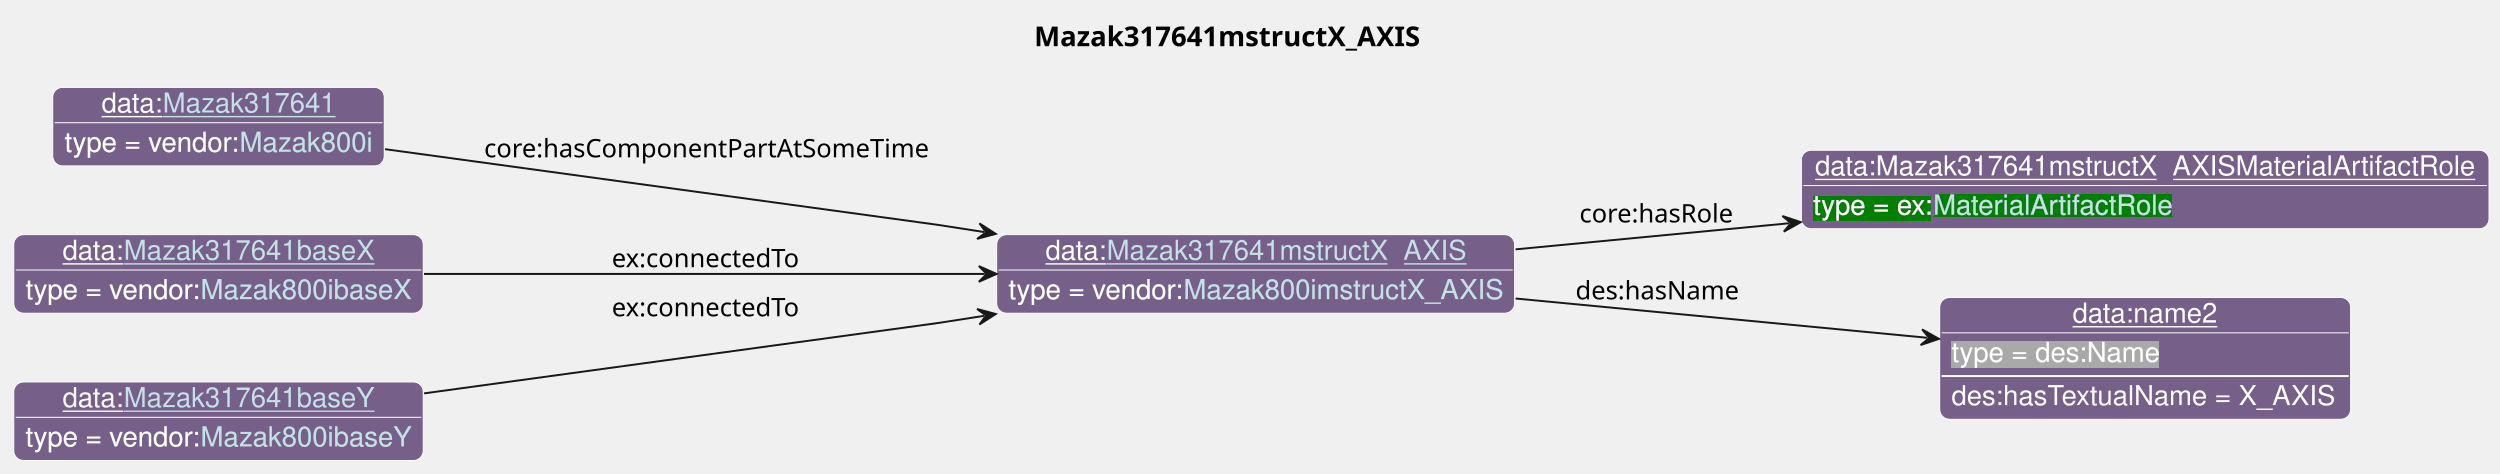
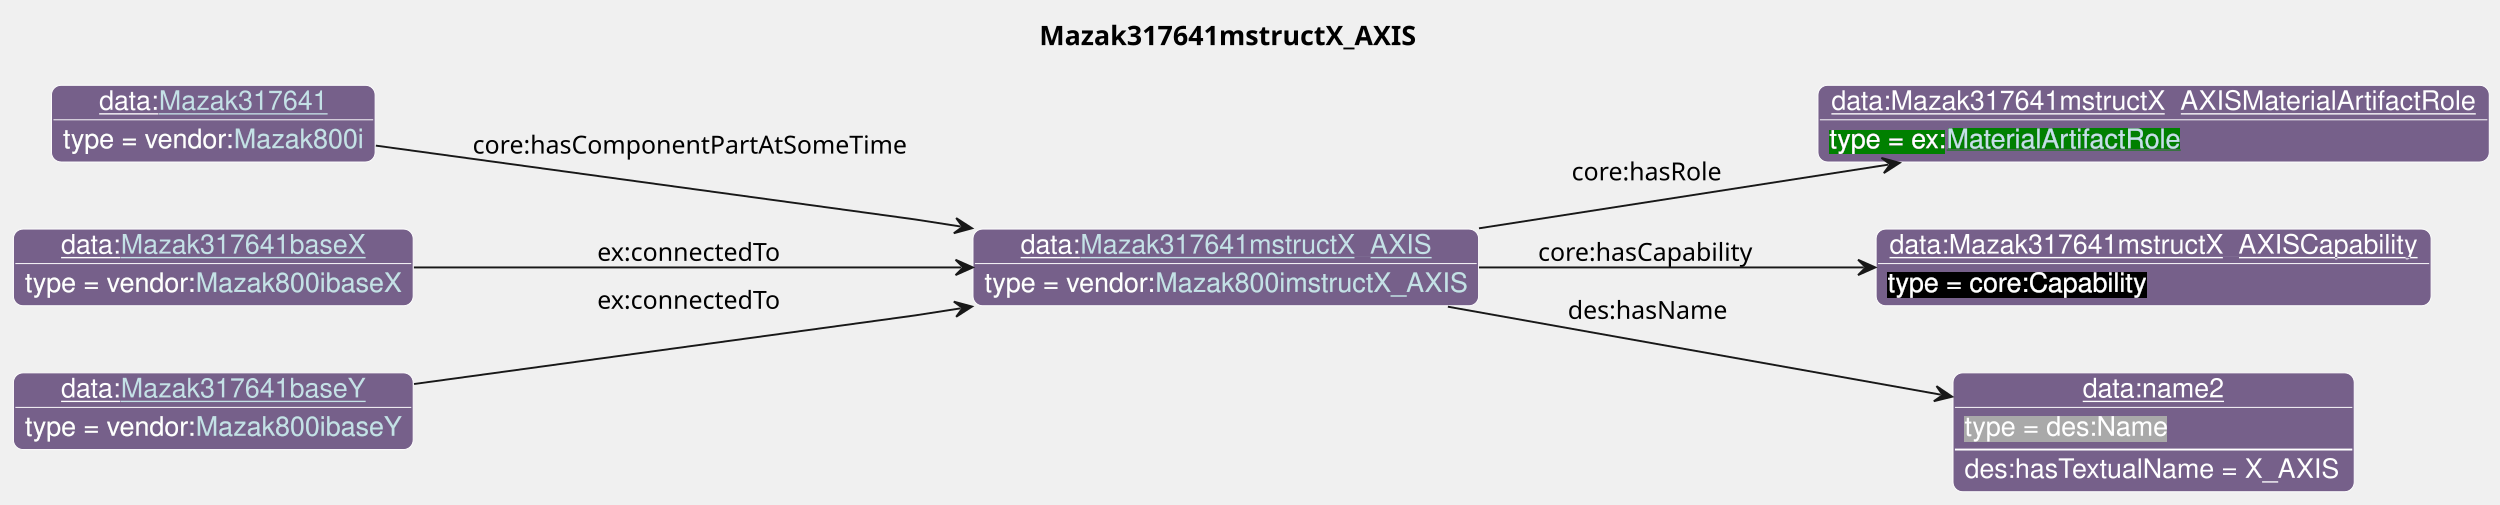
- <svg xmlns="http://www.w3.org/2000/svg" xmlns:xlink="http://www.w3.org/1999/xlink" contentStyleType="text/css" data-diagram-type="CLASS" height="241px" preserveAspectRatio="none" style="width:1273px;height:241px;background:#FFFFFF;" version="1.1" viewBox="0 0 1273 241" width="1273px" zoomAndPan="magnify">
+ <svg xmlns="http://www.w3.org/2000/svg" xmlns:xlink="http://www.w3.org/1999/xlink" contentStyleType="text/css" data-diagram-type="CLASS" height="263px" preserveAspectRatio="none" style="width:1304px;height:263px;background:#FFFFFF;" version="1.1" viewBox="0 0 1304 263" width="1304px" zoomAndPan="magnify">
  <defs>
-     <filter height="1" id="b1w5mnz3ruiu5p0" width="1" x="0" y="0">
+     <filter height="1" id="b8uo54euuiswy0" width="1" x="0" y="0">
      <feFlood flood-color="#76608A" result="flood" />
      <feComposite in="SourceGraphic" in2="flood" operator="over" />
    </filter>
-     <filter height="1" id="b1w5mnz3ruiu5p1" width="1" x="0" y="0">
+     <filter height="1" id="b8uo54euuiswy1" width="1" x="0" y="0">
      <feFlood flood-color="#008000" result="flood" />
      <feComposite in="SourceGraphic" in2="flood" operator="over" />
    </filter>
-     <filter height="1" id="b1w5mnz3ruiu5p2" width="1" x="0" y="0">
+     <filter height="1" id="b8uo54euuiswy2" width="1" x="0" y="0">
+       <feFlood flood-color="#000000" result="flood" />
+       <feComposite in="SourceGraphic" in2="flood" operator="over" />
+     </filter>
+     <filter height="1" id="b8uo54euuiswy3" width="1" x="0" y="0">
      <feFlood flood-color="#A9A9A9" result="flood" />
      <feComposite in="SourceGraphic" in2="flood" operator="over" />
    </filter>
  </defs>
  <g>
    <g class="title" data-source-line="13">
-       <text fill="#000000" font-family="sans-serif" font-size="14" font-weight="bold" lengthAdjust="spacing" textLength="206.185" x="526.611" y="23.535">Mazak317641mstructX_AXIS</text>
+       <text fill="#000000" font-family="sans-serif" font-size="14" font-weight="bold" lengthAdjust="spacing" textLength="206.185" x="542.111" y="23.535">Mazak317641mstructX_AXIS</text>
    </g>
    <g class="entity" data-entity="o0" data-source-line="131" data-uid="ent0002" id="entity_o0">
      <rect fill="#76608A" height="40" rx="5" ry="5" style="stroke:#FFFFFF;stroke-width:0.5;" width="263.733" x="507.51" y="119.488" />
      <text fill="#FFFFFF" font-family="Helvetica" font-size="14" lengthAdjust="spacing" text-decoration="underline" textLength="31.138" x="532.374" y="132.269">data:</text>
      <a href="./Mazak317641mstructX_AXIS.html" target="_top" title="./Mazak317641mstructX_AXIS.html" xlink:actuate="onRequest" xlink:href="./Mazak317641mstructX_AXIS.html" xlink:show="new" xlink:title="./Mazak317641mstructX_AXIS.html" xlink:type="simple">
        <text fill="#C4E1E6" font-family="Helvetica" font-size="14" lengthAdjust="spacing" text-decoration="underline" textLength="182.868" x="563.511" y="132.269">Mazak317641mstructX_AXIS</text>
      </a>
      <line style="stroke:#FFFFFF;stroke-width:0.5;" x1="508.51" x2="770.243" y1="137.488" y2="137.488" />
-       <text fill="#FFFFFF" filter="url(#b1w5mnz3ruiu5p0)" font-family="Helvetica" font-size="14" lengthAdjust="spacing" textLength="89.113" x="513.51" y="152.269">type = vendor:</text>
+       <text fill="#FFFFFF" filter="url(#b8uo54euuiswy0)" font-family="Helvetica" font-size="14" lengthAdjust="spacing" textLength="89.113" x="513.51" y="152.269">type = vendor:</text>
      <a href="../Mazak.html#Mazak800imstructX_AXIS" target="_top" title="../Mazak.html#Mazak800imstructX_AXIS" xlink:actuate="onRequest" xlink:href="../Mazak.html#Mazak800imstructX_AXIS" xlink:show="new" xlink:title="../Mazak.html#Mazak800imstructX_AXIS" xlink:type="simple">
-         <text fill="#C4E1E6" filter="url(#b1w5mnz3ruiu5p0)" font-family="Helvetica" font-size="14" lengthAdjust="spacing" textLength="162.62" x="602.623" y="152.269">Mazak800imstructX_AXIS</text>
+         <text fill="#C4E1E6" filter="url(#b8uo54euuiswy0)" font-family="Helvetica" font-size="14" lengthAdjust="spacing" textLength="162.62" x="602.623" y="152.269">Mazak800imstructX_AXIS</text>
        <line style="stroke:#76608A;stroke-width:0.5;" x1="602.623" x2="765.243" y1="153.269" y2="153.269" />
      </a>
    </g>
    <g class="entity" data-entity="o1" data-source-line="131" data-uid="ent0003" id="entity_o1">
-       <rect fill="#76608A" height="40" rx="5" ry="5" style="stroke:#FFFFFF;stroke-width:0.5;" width="350.157" x="917.25" y="76.488" />
-       <text fill="#FFFFFF" font-family="Helvetica" font-size="14" lengthAdjust="spacing" text-decoration="underline" textLength="336.157" x="924.25" y="89.269">data:Mazak317641mstructX_AXISMaterialArtifactRole</text>
-       <line style="stroke:#FFFFFF;stroke-width:0.5;" x1="918.25" x2="1266.407" y1="94.488" y2="94.488" />
-       <text fill="#FFFFFF" filter="url(#b1w5mnz3ruiu5p1)" font-family="Helvetica" font-size="14" lengthAdjust="spacing" textLength="61.093" x="923.25" y="109.269">type = ex:</text>
+       <rect fill="#76608A" height="40" rx="5" ry="5" style="stroke:#FFFFFF;stroke-width:0.5;" width="350.157" x="948.25" y="44.488" />
+       <text fill="#FFFFFF" font-family="Helvetica" font-size="14" lengthAdjust="spacing" text-decoration="underline" textLength="336.157" x="955.25" y="57.269">data:Mazak317641mstructX_AXISMaterialArtifactRole</text>
+       <line style="stroke:#FFFFFF;stroke-width:0.5;" x1="949.25" x2="1297.407" y1="62.488" y2="62.488" />
+       <text fill="#FFFFFF" filter="url(#b8uo54euuiswy1)" font-family="Helvetica" font-size="14" lengthAdjust="spacing" textLength="61.093" x="954.25" y="77.269">type = ex:</text>
      <a href="../Example.html#MaterialArtifactRole" target="_top" title="../Example.html#MaterialArtifactRole" xlink:actuate="onRequest" xlink:href="../Example.html#MaterialArtifactRole" xlink:show="new" xlink:title="../Example.html#MaterialArtifactRole" xlink:type="simple">
-         <text fill="#C4E1E6" filter="url(#b1w5mnz3ruiu5p1)" font-family="Helvetica" font-size="14" lengthAdjust="spacing" textLength="122.151" x="984.343" y="109.269">MaterialArtifactRole</text>
-         <line style="stroke:#008000;stroke-width:0.5;" x1="984.343" x2="1106.494" y1="110.269" y2="110.269" />
+         <text fill="#C4E1E6" filter="url(#b8uo54euuiswy1)" font-family="Helvetica" font-size="14" lengthAdjust="spacing" textLength="122.151" x="1015.343" y="77.269">MaterialArtifactRole</text>
+         <line style="stroke:#008000;stroke-width:0.5;" x1="1015.343" x2="1137.494" y1="78.269" y2="78.269" />
      </a>
    </g>
    <g class="entity" data-entity="o2" data-source-line="131" data-uid="ent0004" id="entity_o2">
-       <rect fill="#76608A" height="62" rx="5" ry="5" style="stroke:#FFFFFF;stroke-width:0.5;" width="209.272" x="987.69" y="151.488" />
-       <text fill="#FFFFFF" font-family="Helvetica" font-size="14" lengthAdjust="spacing" text-decoration="underline" textLength="73.944" x="1055.354" y="164.269">data:name2</text>
-       <line style="stroke:#FFFFFF;stroke-width:0.5;" x1="988.69" x2="1195.961" y1="169.488" y2="169.488" />
-       <text fill="#FFFFFF" filter="url(#b1w5mnz3ruiu5p2)" font-family="Helvetica" font-size="14" lengthAdjust="spacing" textLength="106.224" x="993.69" y="184.269">type = des:Name</text>
-       <line style="stroke:#FFFFFF;stroke-width:1;" x1="988.69" x2="1195.961" y1="191.488" y2="191.488" />
-       <text fill="#FFFFFF" font-family="Helvetica" font-size="14" lengthAdjust="spacing" textLength="197.272" x="993.69" y="206.269">des:hasTextualName = X_AXIS</text>
+       <rect fill="#76608A" height="40" rx="5" ry="5" style="stroke:#FFFFFF;stroke-width:0.5;" width="289.481" x="978.58" y="119.488" />
+       <text fill="#FFFFFF" font-family="Helvetica" font-size="14" lengthAdjust="spacing" text-decoration="underline" textLength="275.481" x="985.58" y="132.269">data:Mazak317641mstructX_AXISCapability</text>
+       <line style="stroke:#FFFFFF;stroke-width:0.5;" x1="979.58" x2="1267.061" y1="137.488" y2="137.488" />
+       <text fill="#FFFFFF" filter="url(#b8uo54euuiswy2)" font-family="Helvetica" font-size="14" lengthAdjust="spacing" textLength="135.017" x="984.58" y="152.269">type = core:Capability</text>
    </g>
    <g class="entity" data-entity="o3" data-source-line="131" data-uid="ent0005" id="entity_o3">
+       <rect fill="#76608A" height="62" rx="5" ry="5" style="stroke:#FFFFFF;stroke-width:0.5;" width="209.272" x="1018.69" y="194.488" />
+       <text fill="#FFFFFF" font-family="Helvetica" font-size="14" lengthAdjust="spacing" text-decoration="underline" textLength="73.944" x="1086.354" y="207.269">data:name2</text>
+       <line style="stroke:#FFFFFF;stroke-width:0.5;" x1="1019.69" x2="1226.961" y1="212.488" y2="212.488" />
+       <text fill="#FFFFFF" filter="url(#b8uo54euuiswy3)" font-family="Helvetica" font-size="14" lengthAdjust="spacing" textLength="106.224" x="1024.69" y="227.269">type = des:Name</text>
+       <line style="stroke:#FFFFFF;stroke-width:1;" x1="1019.69" x2="1226.961" y1="234.488" y2="234.488" />
+       <text fill="#FFFFFF" font-family="Helvetica" font-size="14" lengthAdjust="spacing" textLength="197.272" x="1024.69" y="249.269">des:hasTextualName = X_AXIS</text>
+     </g>
+     <g class="entity" data-entity="o4" data-source-line="131" data-uid="ent0006" id="entity_o4">
      <rect fill="#76608A" height="40" rx="5" ry="5" style="stroke:#FFFFFF;stroke-width:0.5;" width="168.816" x="26.85" y="44.488" />
      <text fill="#FFFFFF" font-family="Helvetica" font-size="14" lengthAdjust="spacing" text-decoration="underline" textLength="31.138" x="51.714" y="57.269">data:</text>
      <a href="./Mazak317641.html" target="_top" title="./Mazak317641.html" xlink:actuate="onRequest" xlink:href="./Mazak317641.html" xlink:show="new" xlink:title="./Mazak317641.html" xlink:type="simple">
        <text fill="#C4E1E6" font-family="Helvetica" font-size="14" lengthAdjust="spacing" text-decoration="underline" textLength="87.951" x="82.852" y="57.269">Mazak317641</text>
      </a>
      <line style="stroke:#FFFFFF;stroke-width:0.5;" x1="27.85" x2="194.666" y1="62.488" y2="62.488" />
-       <text fill="#FFFFFF" filter="url(#b1w5mnz3ruiu5p0)" font-family="Helvetica" font-size="14" lengthAdjust="spacing" textLength="89.113" x="32.85" y="77.269">type = vendor:</text>
+       <text fill="#FFFFFF" filter="url(#b8uo54euuiswy0)" font-family="Helvetica" font-size="14" lengthAdjust="spacing" textLength="89.113" x="32.85" y="77.269">type = vendor:</text>
      <a href="../Mazak.html#Mazak800i" target="_top" title="../Mazak.html#Mazak800i" xlink:actuate="onRequest" xlink:href="../Mazak.html#Mazak800i" xlink:show="new" xlink:title="../Mazak.html#Mazak800i" xlink:type="simple">
-         <text fill="#C4E1E6" filter="url(#b1w5mnz3ruiu5p0)" font-family="Helvetica" font-size="14" lengthAdjust="spacing" textLength="67.703" x="121.963" y="77.269">Mazak800i</text>
+         <text fill="#C4E1E6" filter="url(#b8uo54euuiswy0)" font-family="Helvetica" font-size="14" lengthAdjust="spacing" textLength="67.703" x="121.963" y="77.269">Mazak800i</text>
        <line style="stroke:#76608A;stroke-width:0.5;" x1="121.963" x2="189.666" y1="78.269" y2="78.269" />
      </a>
    </g>
-     <g class="entity" data-entity="o4" data-source-line="131" data-uid="ent0006" id="entity_o4">
+     <g class="entity" data-entity="o5" data-source-line="131" data-uid="ent0007" id="entity_o5">
      <rect fill="#76608A" height="40" rx="5" ry="5" style="stroke:#FFFFFF;stroke-width:0.5;" width="208.513" x="7" y="119.488" />
      <text fill="#FFFFFF" font-family="Helvetica" font-size="14" lengthAdjust="spacing" text-decoration="underline" textLength="31.138" x="31.864" y="132.269">data:</text>
      <a href="./Mazak317641baseX.html" target="_top" title="./Mazak317641baseX.html" xlink:actuate="onRequest" xlink:href="./Mazak317641baseX.html" xlink:show="new" xlink:title="./Mazak317641baseX.html" xlink:type="simple">
        <text fill="#C4E1E6" font-family="Helvetica" font-size="14" lengthAdjust="spacing" text-decoration="underline" textLength="127.647" x="63.002" y="132.269">Mazak317641baseX</text>
      </a>
      <line style="stroke:#FFFFFF;stroke-width:0.5;" x1="8" x2="214.513" y1="137.488" y2="137.488" />
-       <text fill="#FFFFFF" filter="url(#b1w5mnz3ruiu5p0)" font-family="Helvetica" font-size="14" lengthAdjust="spacing" textLength="89.113" x="13" y="152.269">type = vendor:</text>
+       <text fill="#FFFFFF" filter="url(#b8uo54euuiswy0)" font-family="Helvetica" font-size="14" lengthAdjust="spacing" textLength="89.113" x="13" y="152.269">type = vendor:</text>
      <a href="../Mazak.html#Mazak800ibaseX" target="_top" title="../Mazak.html#Mazak800ibaseX" xlink:actuate="onRequest" xlink:href="../Mazak.html#Mazak800ibaseX" xlink:show="new" xlink:title="../Mazak.html#Mazak800ibaseX" xlink:type="simple">
-         <text fill="#C4E1E6" filter="url(#b1w5mnz3ruiu5p0)" font-family="Helvetica" font-size="14" lengthAdjust="spacing" textLength="107.399" x="102.113" y="152.269">Mazak800ibaseX</text>
+         <text fill="#C4E1E6" filter="url(#b8uo54euuiswy0)" font-family="Helvetica" font-size="14" lengthAdjust="spacing" textLength="107.399" x="102.113" y="152.269">Mazak800ibaseX</text>
        <line style="stroke:#76608A;stroke-width:0.5;" x1="102.113" x2="209.513" y1="153.269" y2="153.269" />
      </a>
    </g>
-     <g class="entity" data-entity="o5" data-source-line="131" data-uid="ent0007" id="entity_o5">
+     <g class="entity" data-entity="o6" data-source-line="131" data-uid="ent0008" id="entity_o6">
      <rect fill="#76608A" height="40" rx="5" ry="5" style="stroke:#FFFFFF;stroke-width:0.5;" width="208.513" x="7" y="194.488" />
      <text fill="#FFFFFF" font-family="Helvetica" font-size="14" lengthAdjust="spacing" text-decoration="underline" textLength="31.138" x="31.864" y="207.269">data:</text>
      <a href="./Mazak317641baseY.html" target="_top" title="./Mazak317641baseY.html" xlink:actuate="onRequest" xlink:href="./Mazak317641baseY.html" xlink:show="new" xlink:title="./Mazak317641baseY.html" xlink:type="simple">
        <text fill="#C4E1E6" font-family="Helvetica" font-size="14" lengthAdjust="spacing" text-decoration="underline" textLength="127.647" x="63.002" y="207.269">Mazak317641baseY</text>
      </a>
      <line style="stroke:#FFFFFF;stroke-width:0.5;" x1="8" x2="214.513" y1="212.488" y2="212.488" />
-       <text fill="#FFFFFF" filter="url(#b1w5mnz3ruiu5p0)" font-family="Helvetica" font-size="14" lengthAdjust="spacing" textLength="89.113" x="13" y="227.269">type = vendor:</text>
+       <text fill="#FFFFFF" filter="url(#b8uo54euuiswy0)" font-family="Helvetica" font-size="14" lengthAdjust="spacing" textLength="89.113" x="13" y="227.269">type = vendor:</text>
      <a href="../Mazak.html#Mazak800ibaseY" target="_top" title="../Mazak.html#Mazak800ibaseY" xlink:actuate="onRequest" xlink:href="../Mazak.html#Mazak800ibaseY" xlink:show="new" xlink:title="../Mazak.html#Mazak800ibaseY" xlink:type="simple">
-         <text fill="#C4E1E6" filter="url(#b1w5mnz3ruiu5p0)" font-family="Helvetica" font-size="14" lengthAdjust="spacing" textLength="107.399" x="102.113" y="227.269">Mazak800ibaseY</text>
+         <text fill="#C4E1E6" filter="url(#b8uo54euuiswy0)" font-family="Helvetica" font-size="14" lengthAdjust="spacing" textLength="107.399" x="102.113" y="227.269">Mazak800ibaseY</text>
        <line style="stroke:#76608A;stroke-width:0.5;" x1="102.113" x2="209.513" y1="228.269" y2="228.269" />
      </a>
    </g>
-     <g class="link" data-entity-1="o0" data-entity-2="o1" data-source-line="195" data-uid="lnk8" id="link_o0_o1">
-       <path codeLine="195" d="M771.72,126.968 C817.09,122.638 862.687,118.287 910.957,113.688" fill="none" id="o0-to-o1" style="stroke:#181818;stroke-width:1;" />
-       <polygon fill="#181818" points="916.93,113.118,907.591,109.99,911.953,113.593,908.35,117.954,916.93,113.118" style="stroke:#181818;stroke-width:1;" />
-       <text fill="#000000" font-family="sans-serif" font-size="13" lengthAdjust="spacing" textLength="80.399" x="804.25" y="113.267">core:hasRole</text>
+     <g class="link" data-entity-1="o0" data-entity-2="o1" data-source-line="195" data-uid="lnk9" id="link_o0_o1">
+       <path codeLine="195" d="M771.44,119.088 C839.59,108.488 916.741,96.481 984.951,85.871" fill="none" id="o0-to-o1" style="stroke:#181818;stroke-width:1;" />
+       <polygon fill="#181818" points="990.88,84.948,981.372,82.379,985.939,85.717,982.602,90.284,990.88,84.948" style="stroke:#181818;stroke-width:1;" />
+       <text fill="#000000" font-family="sans-serif" font-size="13" lengthAdjust="spacing" textLength="80.399" x="819.75" y="94.067">core:hasRole</text>
    </g>
-     <g class="link" data-entity-1="o0" data-entity-2="o2" data-source-line="195" data-uid="lnk9" id="link_o0_o2">
-       <path codeLine="195" d="M771.72,152.008 C840.36,158.558 917.217,165.889 981.347,171.999" fill="none" id="o0-to-o2" style="stroke:#181818;stroke-width:1;" />
-       <polygon fill="#181818" points="987.32,172.568,978.74,167.733,982.342,172.094,977.981,175.697,987.32,172.568" style="stroke:#181818;stroke-width:1;" />
-       <text fill="#000000" font-family="sans-serif" font-size="13" lengthAdjust="spacing" textLength="84.202" x="802.25" y="152.437">des:hasName</text>
+     <g class="link" data-entity-1="o0" data-entity-2="o2" data-source-line="195" data-uid="lnk10" id="link_o0_o2">
+       <path codeLine="195" d="M771.44,139.488 C835.41,139.488 906.53,139.488 972.16,139.488" fill="none" id="o0-to-o2" style="stroke:#181818;stroke-width:1;" />
+       <polygon fill="#181818" points="978.16,139.488,969.16,135.488,973.16,139.488,969.16,143.488,978.16,139.488" style="stroke:#181818;stroke-width:1;" />
+       <text fill="#000000" font-family="sans-serif" font-size="13" lengthAdjust="spacing" textLength="115.838" x="802.25" y="136.057">core:hasCapability</text>
    </g>
-     <g class="link" data-entity-1="o3" data-entity-2="o0" data-source-line="195" data-uid="lnk10" id="link_o3_o0">
-       <path codeLine="195" d="M196.05,75.958 C303.89,90.718 477.51,114.488 477.51,114.488 C477.51,114.488 483.611,115.436 501.091,118.156" fill="none" id="o3-to-o0" style="stroke:#181818;stroke-width:1;" />
+     <g class="link" data-entity-1="o0" data-entity-2="o3" data-source-line="195" data-uid="lnk11" id="link_o0_o3">
+       <path codeLine="195" d="M755.21,159.978 C835.11,174.238 934.883,192.044 1012.333,205.864" fill="none" id="o0-to-o3" style="stroke:#181818;stroke-width:1;" />
+       <polygon fill="#181818" points="1018.24,206.918,1010.083,201.399,1013.318,206.04,1008.677,209.275,1018.24,206.918" style="stroke:#181818;stroke-width:1;" />
+       <text fill="#000000" font-family="sans-serif" font-size="13" lengthAdjust="spacing" textLength="84.202" x="817.75" y="166.327">des:hasName</text>
+     </g>
+     <g class="link" data-entity-1="o4" data-entity-2="o0" data-source-line="195" data-uid="lnk12" id="link_o4_o0">
+       <path codeLine="195" d="M196.05,75.958 C303.89,90.718 477.51,114.488 477.51,114.488 C477.51,114.488 483.611,115.436 501.091,118.156" fill="none" id="o4-to-o0" style="stroke:#181818;stroke-width:1;" />
      <polygon fill="#181818" points="507.02,119.078,498.742,113.742,502.079,118.309,497.512,121.647,507.02,119.078" style="stroke:#181818;stroke-width:1;" />
      <text fill="#000000" font-family="sans-serif" font-size="13" lengthAdjust="spacing" textLength="230.82" x="246.51" y="80.107">core:hasComponentPartAtSomeTime</text>
    </g>
-     <g class="link" data-entity-1="o4" data-entity-2="o0" data-source-line="195" data-uid="lnk11" id="link_o4_o0">
-       <path codeLine="195" d="M215.89,139.488 C299.41,139.488 411.36,139.488 501.42,139.488" fill="none" id="o4-to-o0" style="stroke:#181818;stroke-width:1;" />
+     <g class="link" data-entity-1="o5" data-entity-2="o0" data-source-line="195" data-uid="lnk13" id="link_o5_o0">
+       <path codeLine="195" d="M215.89,139.488 C299.41,139.488 411.36,139.488 501.42,139.488" fill="none" id="o5-to-o0" style="stroke:#181818;stroke-width:1;" />
      <polygon fill="#181818" points="507.42,139.488,498.42,135.488,502.42,139.488,498.42,143.488,507.42,139.488" style="stroke:#181818;stroke-width:1;" />
      <text fill="#000000" font-family="sans-serif" font-size="13" lengthAdjust="spacing" textLength="100.502" x="311.51" y="136.057">ex:connectedTo</text>
    </g>
-     <g class="link" data-entity-1="o5" data-entity-2="o0" data-source-line="195" data-uid="lnk12" id="link_o5_o0">
-       <path codeLine="195" d="M215.95,200.298 C323.93,185.508 477.51,164.488 477.51,164.488 C477.51,164.488 483.611,163.541 501.091,160.821" fill="none" id="o5-to-o0" style="stroke:#181818;stroke-width:1;" />
+     <g class="link" data-entity-1="o6" data-entity-2="o0" data-source-line="195" data-uid="lnk14" id="link_o6_o0">
+       <path codeLine="195" d="M215.95,200.298 C323.93,185.508 477.51,164.488 477.51,164.488 C477.51,164.488 483.611,163.541 501.091,160.821" fill="none" id="o6-to-o0" style="stroke:#181818;stroke-width:1;" />
      <polygon fill="#181818" points="507.02,159.898,497.512,157.33,502.079,160.667,498.742,165.234,507.02,159.898" style="stroke:#181818;stroke-width:1;" />
      <text fill="#000000" font-family="sans-serif" font-size="13" lengthAdjust="spacing" textLength="100.502" x="311.51" y="161.057">ex:connectedTo</text>
    </g>
  </g>
</svg>
